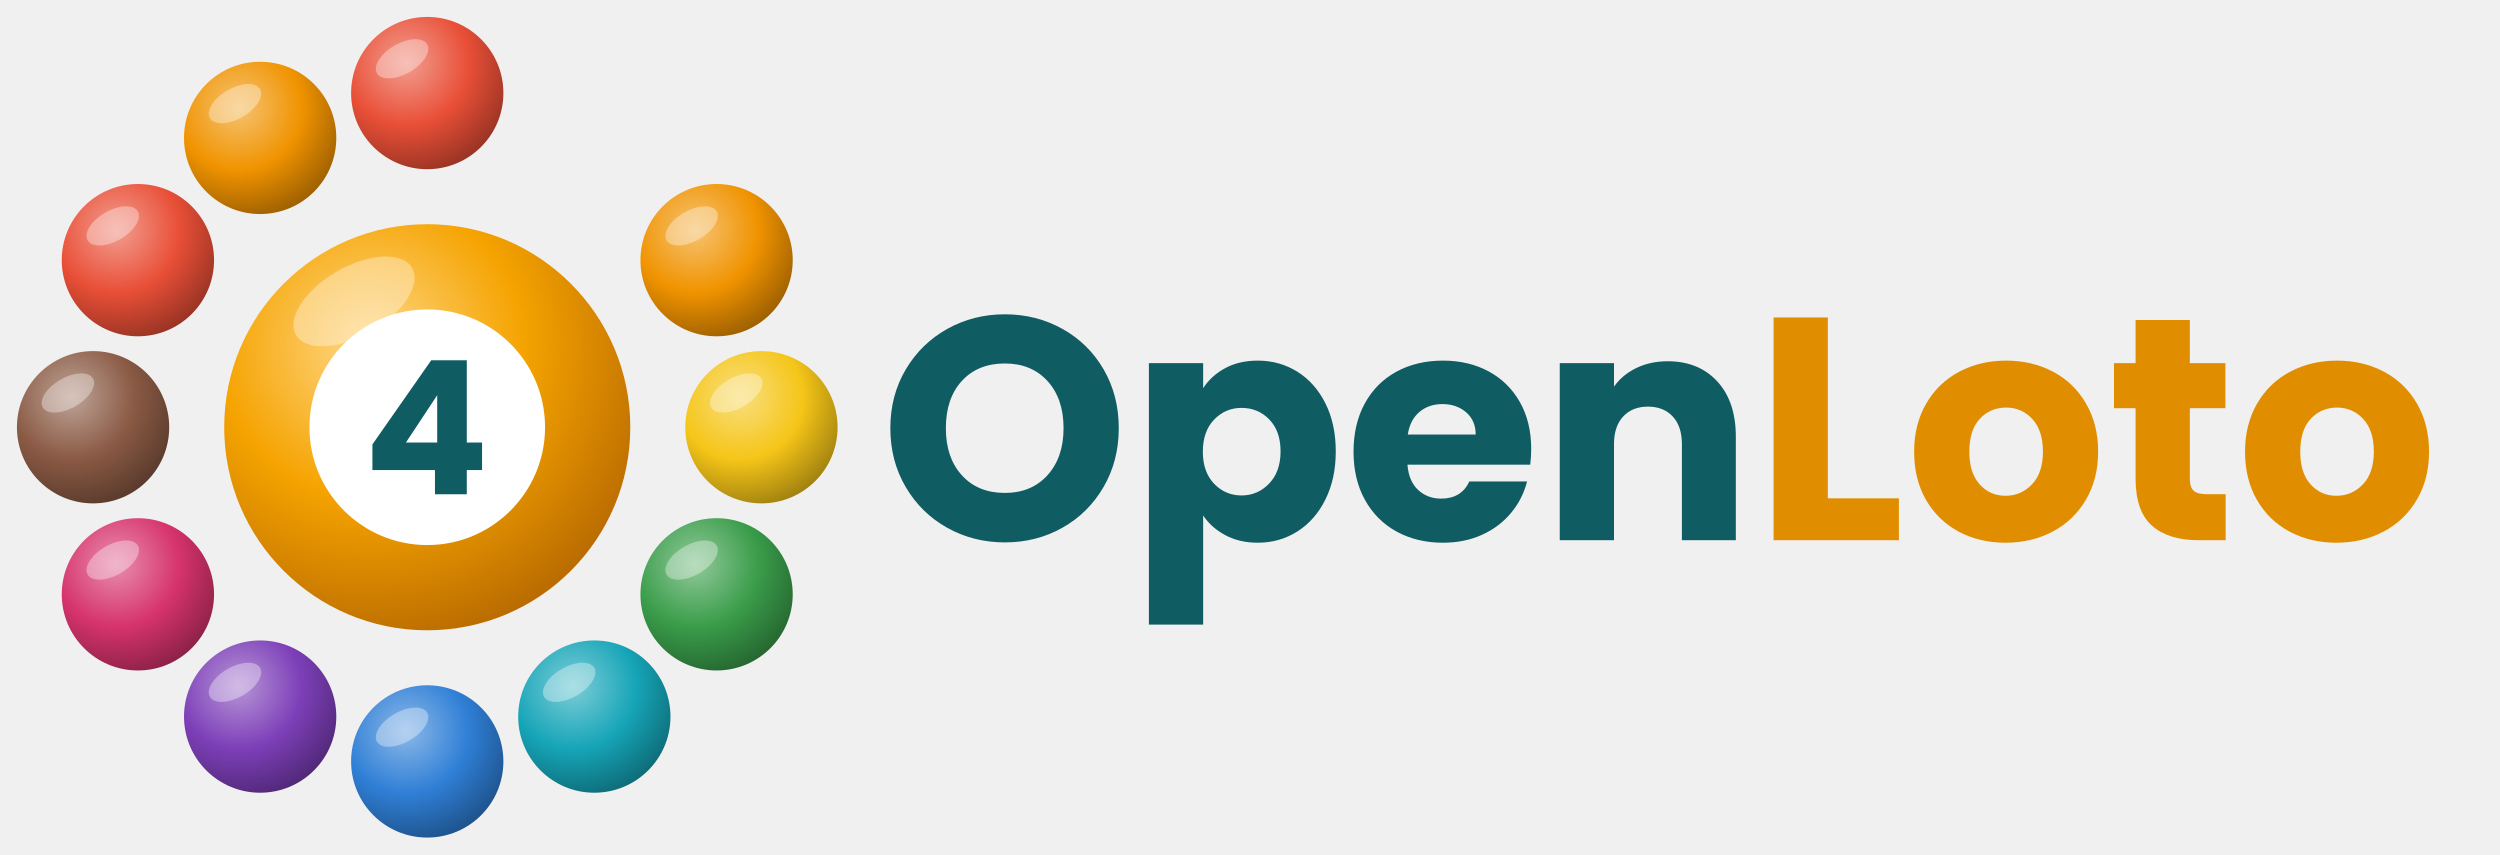
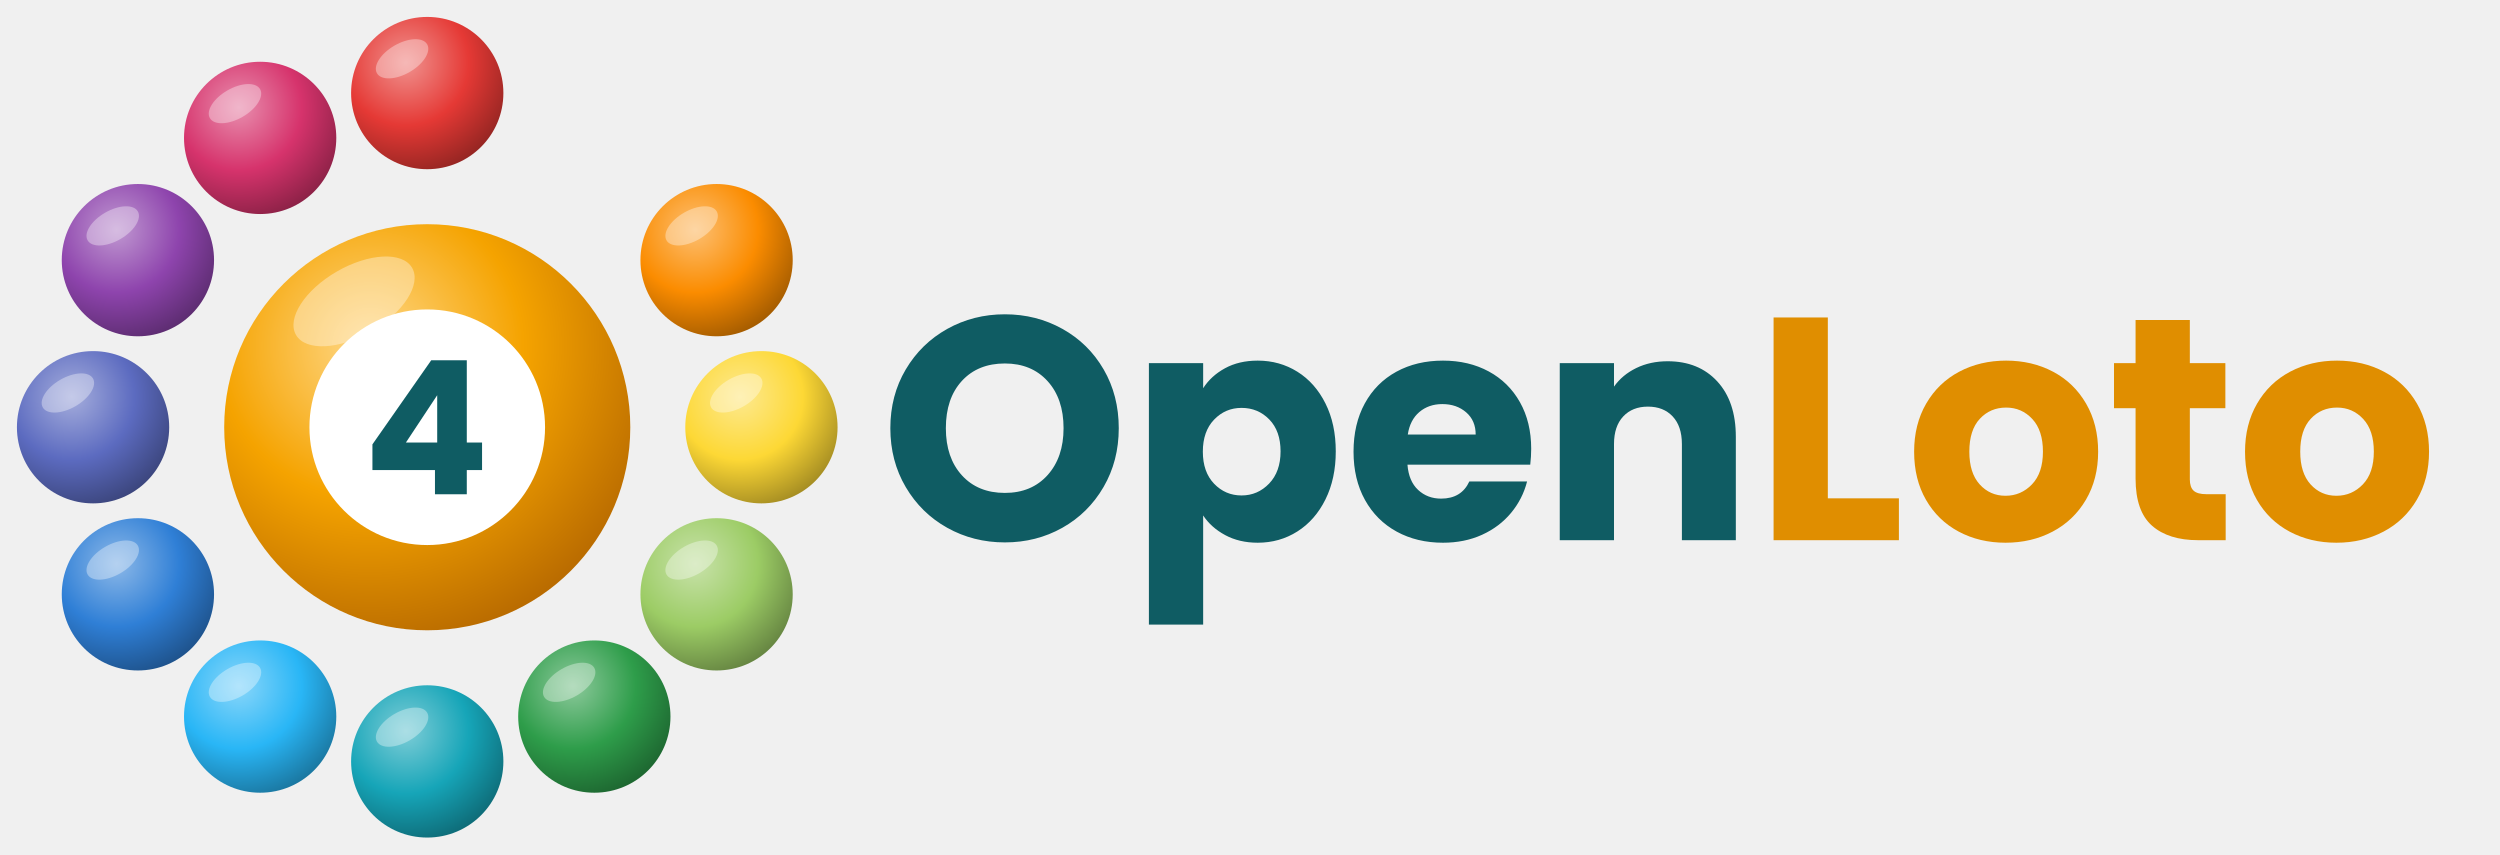
<svg xmlns="http://www.w3.org/2000/svg" viewBox="54 54 1182 404">
  <defs>
    <linearGradient id="ol-bg" x1="0" y1="0" x2="0" y2="1">
      <stop offset="0" stop-color="#14737b" />
      <stop offset="1" stop-color="#0b4a50" />
    </linearGradient>
    <radialGradient id="ol-amb" cx="36%" cy="30%" r="75%">
      <stop offset="0" stop-color="#ffd98a" />
      <stop offset=".5" stop-color="#f5a300" />
      <stop offset="1" stop-color="#b86a00" />
    </radialGradient>
    <radialGradient id="ol-g0" cx="36%" cy="30%" r="75%">
-       <stop offset="0" stop-color="#f29e91" />
-       <stop offset=".55" stop-color="#e94f37" />
-       <stop offset="1" stop-color="#973323" />
+       <stop offset="0" stop-color="#f0928f" />
+       <stop offset=".55" stop-color="#e53935" />
+       <stop offset="1" stop-color="#942522" />
    </radialGradient>
    <radialGradient id="ol-g2" cx="36%" cy="30%" r="75%">
-       <stop offset="0" stop-color="#f6c372" />
-       <stop offset=".55" stop-color="#f09300" />
-       <stop offset="1" stop-color="#9c5f00" />
+       <stop offset="0" stop-color="#fcbf72" />
+       <stop offset=".55" stop-color="#fb8c00" />
+       <stop offset="1" stop-color="#a35b00" />
    </radialGradient>
    <radialGradient id="ol-g3" cx="36%" cy="30%" r="75%">
-       <stop offset="0" stop-color="#f9df7f" />
-       <stop offset=".55" stop-color="#f5c518" />
-       <stop offset="1" stop-color="#9f800f" />
+       <stop offset="0" stop-color="#fde98f" />
+       <stop offset=".55" stop-color="#fdd835" />
+       <stop offset="1" stop-color="#a48c22" />
    </radialGradient>
    <radialGradient id="ol-g4" cx="36%" cy="30%" r="75%">
-       <stop offset="0" stop-color="#92c99b" />
-       <stop offset=".55" stop-color="#3a9d4a" />
-       <stop offset="1" stop-color="#256630" />
+       <stop offset="0" stop-color="#c8e2aa" />
+       <stop offset=".55" stop-color="#9ccc65" />
+       <stop offset="1" stop-color="#658441" />
    </radialGradient>
    <radialGradient id="ol-g5" cx="36%" cy="30%" r="75%">
+       <stop offset="0" stop-color="#8cc99b" />
+       <stop offset=".55" stop-color="#2e9d4a" />
+       <stop offset="1" stop-color="#1d6630" />
+     </radialGradient>
+     <radialGradient id="ol-g6" cx="36%" cy="30%" r="75%">
      <stop offset="0" stop-color="#7ecdd7" />
      <stop offset=".55" stop-color="#16a5b8" />
      <stop offset="1" stop-color="#0e6b77" />
    </radialGradient>
-     <radialGradient id="ol-g6" cx="36%" cy="30%" r="75%">
+     <radialGradient id="ol-g7" cx="36%" cy="30%" r="75%">
+       <stop offset="0" stop-color="#89d6fa" />
+       <stop offset=".55" stop-color="#29b6f6" />
+       <stop offset="1" stop-color="#1a769f" />
+     </radialGradient>
+     <radialGradient id="ol-g8" cx="36%" cy="30%" r="75%">
      <stop offset="0" stop-color="#8cb8e8" />
      <stop offset=".55" stop-color="#2f7fd6" />
      <stop offset="1" stop-color="#1e528b" />
    </radialGradient>
-     <radialGradient id="ol-g7" cx="36%" cy="30%" r="75%">
-       <stop offset="0" stop-color="#b795d7" />
-       <stop offset=".55" stop-color="#7d3fb8" />
-       <stop offset="1" stop-color="#512877" />
+     <radialGradient id="ol-g9" cx="36%" cy="30%" r="75%">
+       <stop offset="0" stop-color="#a5addc" />
+       <stop offset=".55" stop-color="#5c6bc0" />
+       <stop offset="1" stop-color="#3b457c" />
    </radialGradient>
-     <radialGradient id="ol-g8" cx="36%" cy="30%" r="75%">
+     <radialGradient id="ol-g10" cx="36%" cy="30%" r="75%">
+       <stop offset="0" stop-color="#c098d1" />
+       <stop offset=".55" stop-color="#8e44ad" />
+       <stop offset="1" stop-color="#5c2c70" />
+     </radialGradient>
+     <radialGradient id="ol-g11" cx="36%" cy="30%" r="75%">
      <stop offset="0" stop-color="#e88eae" />
      <stop offset=".55" stop-color="#d6336c" />
      <stop offset="1" stop-color="#8b2146" />
-     </radialGradient>
-     <radialGradient id="ol-g9" cx="36%" cy="30%" r="75%">
-       <stop offset="0" stop-color="#bea498" />
-       <stop offset=".55" stop-color="#8a5a44" />
-       <stop offset="1" stop-color="#593a2c" />
-     </radialGradient>
-     <radialGradient id="ol-g10" cx="36%" cy="30%" r="75%">
-       <stop offset="0" stop-color="#f29e91" />
-       <stop offset=".55" stop-color="#e94f37" />
-       <stop offset="1" stop-color="#973323" />
-     </radialGradient>
-     <radialGradient id="ol-g11" cx="36%" cy="30%" r="75%">
-       <stop offset="0" stop-color="#f6c372" />
-       <stop offset=".55" stop-color="#f09300" />
-       <stop offset="1" stop-color="#9c5f00" />
    </radialGradient>
  </defs>
  <circle cx="256.0" cy="98.0" r="36" fill="url(#ol-g0)" />
  <ellipse cx="244.1" cy="81.8" rx="13.7" ry="7.2" fill="#fff" opacity=".35" transform="rotate(-30 244.1 81.8)" />
  <circle cx="392.8" cy="177.0" r="36" fill="url(#ol-g2)" />
  <ellipse cx="381.0" cy="160.8" rx="13.7" ry="7.2" fill="#fff" opacity=".35" transform="rotate(-30 381.0 160.8)" />
  <circle cx="414.0" cy="256.0" r="36" fill="url(#ol-g3)" />
  <ellipse cx="402.1" cy="239.8" rx="13.7" ry="7.2" fill="#fff" opacity=".35" transform="rotate(-30 402.1 239.8)" />
  <circle cx="392.8" cy="335.0" r="36" fill="url(#ol-g4)" />
  <ellipse cx="381.0" cy="318.8" rx="13.7" ry="7.2" fill="#fff" opacity=".35" transform="rotate(-30 381.0 318.8)" />
  <circle cx="335.0" cy="392.8" r="36" fill="url(#ol-g5)" />
  <ellipse cx="323.1" cy="376.6" rx="13.7" ry="7.2" fill="#fff" opacity=".35" transform="rotate(-30 323.1 376.6)" />
  <circle cx="256.0" cy="414.0" r="36" fill="url(#ol-g6)" />
  <ellipse cx="244.1" cy="397.8" rx="13.7" ry="7.2" fill="#fff" opacity=".35" transform="rotate(-30 244.1 397.8)" />
  <circle cx="177.0" cy="392.8" r="36" fill="url(#ol-g7)" />
  <ellipse cx="165.1" cy="376.6" rx="13.7" ry="7.2" fill="#fff" opacity=".35" transform="rotate(-30 165.1 376.6)" />
  <circle cx="119.2" cy="335.0" r="36" fill="url(#ol-g8)" />
  <ellipse cx="107.3" cy="318.8" rx="13.7" ry="7.2" fill="#fff" opacity=".35" transform="rotate(-30 107.3 318.8)" />
  <circle cx="98.0" cy="256.0" r="36" fill="url(#ol-g9)" />
  <ellipse cx="86.1" cy="239.8" rx="13.7" ry="7.2" fill="#fff" opacity=".35" transform="rotate(-30 86.1 239.8)" />
  <circle cx="119.2" cy="177.0" r="36" fill="url(#ol-g10)" />
  <ellipse cx="107.3" cy="160.8" rx="13.7" ry="7.2" fill="#fff" opacity=".35" transform="rotate(-30 107.3 160.8)" />
  <circle cx="177.0" cy="119.2" r="36" fill="url(#ol-g11)" />
  <ellipse cx="165.1" cy="103.0" rx="13.7" ry="7.2" fill="#fff" opacity=".35" transform="rotate(-30 165.1 103.0)" />
  <circle cx="256" cy="256" r="96" fill="url(#ol-amb)" />
  <circle cx="256" cy="256" r="55.7" fill="#fff" />
  <path d="M230.084 276.24V264.096L257.892 224.32H274.7V263.216H281.916V276.24H274.7V287.68H259.652V276.24ZM260.708 240.864 245.924 263.216H260.708Z" fill="#0f5c63" />
  <ellipse cx="221.4" cy="196.5" rx="31.7" ry="16.3" fill="#fff" opacity=".35" transform="rotate(-30 221.4 196.5)" />
  <path d="M474.95 256.45Q474.95 241.0 482.225 228.7Q489.5 216.4 501.875 209.5Q514.25 202.6 529.1 202.6Q543.95 202.6 556.325 209.5Q568.7 216.4 575.825 228.7Q582.95 241.0 582.95 256.45Q582.95 271.9 575.75 284.275Q568.55 296.65 556.25 303.55Q543.95 310.45 529.1 310.45Q514.25 310.45 501.875 303.55Q489.5 296.65 482.225 284.275Q474.95 271.9 474.95 256.45ZM556.85 256.45Q556.85 242.5 549.275 234.175Q541.7 225.85 529.1 225.85Q516.35 225.85 508.775 234.1Q501.2 242.35 501.2 256.45Q501.2 270.4 508.775 278.725Q516.35 287.05 529.1 287.05Q541.7 287.05 549.275 278.65Q556.85 270.25 556.85 256.45Z M648.65 224.5Q659.0 224.5 667.4 229.75Q675.8 235.0 680.675 244.75Q685.55 254.5 685.55 267.4Q685.55 280.3 680.675 290.125Q675.8 299.95 667.4 305.275Q659.0 310.6 648.65 310.6Q639.95 310.6 633.275 307.0Q626.6 303.4 622.85 297.7V349.3H597.2V225.7H622.85V237.55Q626.6 231.7 633.2 228.1Q639.8 224.5 648.65 224.5ZM641.0 246.85Q633.35 246.85 628.025 252.4Q622.7 257.95 622.7 267.55Q622.7 277.15 628.025 282.7Q633.35 288.25 641.0 288.25Q648.65 288.25 654.05 282.625Q659.45 277.0 659.45 267.4Q659.45 257.8 654.125 252.325Q648.8 246.85 641.0 246.85Z M777.5 273.7H719.45Q720.05 281.5 724.475 285.625Q728.9 289.75 735.35 289.75Q744.95 289.75 748.7 281.65H776.0Q773.9 289.9 768.425 296.5Q762.95 303.1 754.7 306.85Q746.45 310.6 736.25 310.6Q723.95 310.6 714.35 305.35Q704.75 300.1 699.35 290.35Q693.95 280.6 693.95 267.55Q693.95 254.5 699.275 244.75Q704.6 235.0 714.2 229.75Q723.8 224.5 736.25 224.5Q748.4 224.5 757.85 229.6Q767.3 234.7 772.625 244.15Q777.95 253.6 777.95 266.2Q777.95 269.8 777.5 273.7ZM751.7 259.45Q751.7 252.85 747.2 248.95Q742.7 245.05 735.95 245.05Q729.5 245.05 725.075 248.8Q720.65 252.55 719.6 259.45Z M874.7 260.5V309.4H849.2V263.95Q849.2 255.55 844.85 250.9Q840.5 246.25 833.15 246.25Q825.8 246.25 821.45 250.9Q817.1 255.55 817.1 263.95V309.4H791.45V225.7H817.1V236.8Q821.0 231.25 827.6 228.025Q834.2 224.8 842.45 224.8Q857.15 224.8 865.925 234.325Q874.7 243.85 874.7 260.5Z" fill="#0f5c63" />
  <path d="M918.2 289.6H951.8V309.4H892.55V204.1H918.2Z M959.0 267.55Q959.0 254.65 964.7 244.825Q970.4 235.0 980.3 229.75Q990.2 224.5 1002.5 224.5Q1014.8 224.5 1024.7 229.75Q1034.6 235.0 1040.3 244.825Q1046.0 254.65 1046.0 267.55Q1046.0 280.45 1040.225 290.275Q1034.45 300.1 1024.475 305.35Q1014.5 310.6 1002.2 310.6Q989.9 310.6 980.075 305.35Q970.25 300.1 964.625 290.35Q959.0 280.6 959.0 267.55ZM1019.9 267.55Q1019.9 257.5 1014.875 252.1Q1009.85 246.7 1002.5 246.7Q995.0 246.7 990.05 252.025Q985.1 257.35 985.1 267.55Q985.1 277.6 989.975 283.0Q994.85 288.4 1002.2 288.4Q1009.55 288.4 1014.725 283.0Q1019.9 277.6 1019.9 267.55Z M1106.3 287.65V309.4H1093.25Q1079.3 309.4 1071.5 302.575Q1063.7 295.75 1063.7 280.3V247H1053.5V225.7H1063.7V205.3H1089.35V225.7H1106.15V247H1089.35V280.6Q1089.35 284.35 1091.15 286.0Q1092.95 287.65 1097.15 287.65Z M1115.45 267.55Q1115.45 254.65 1121.15 244.825Q1126.85 235.0 1136.75 229.75Q1146.65 224.5 1158.95 224.5Q1171.25 224.5 1181.15 229.75Q1191.05 235.0 1196.75 244.825Q1202.45 254.65 1202.45 267.55Q1202.45 280.45 1196.675 290.275Q1190.9 300.1 1180.925 305.35Q1170.95 310.6 1158.65 310.6Q1146.35 310.6 1136.525 305.35Q1126.7 300.1 1121.075 290.35Q1115.45 280.6 1115.45 267.55ZM1176.35 267.55Q1176.35 257.5 1171.325 252.1Q1166.3 246.7 1158.95 246.7Q1151.45 246.7 1146.5 252.025Q1141.55 257.35 1141.55 267.55Q1141.55 277.6 1146.425 283.0Q1151.3 288.4 1158.65 288.4Q1166.0 288.4 1171.175 283.0Q1176.35 277.6 1176.35 267.55Z" fill="#e08e00" />
</svg>
